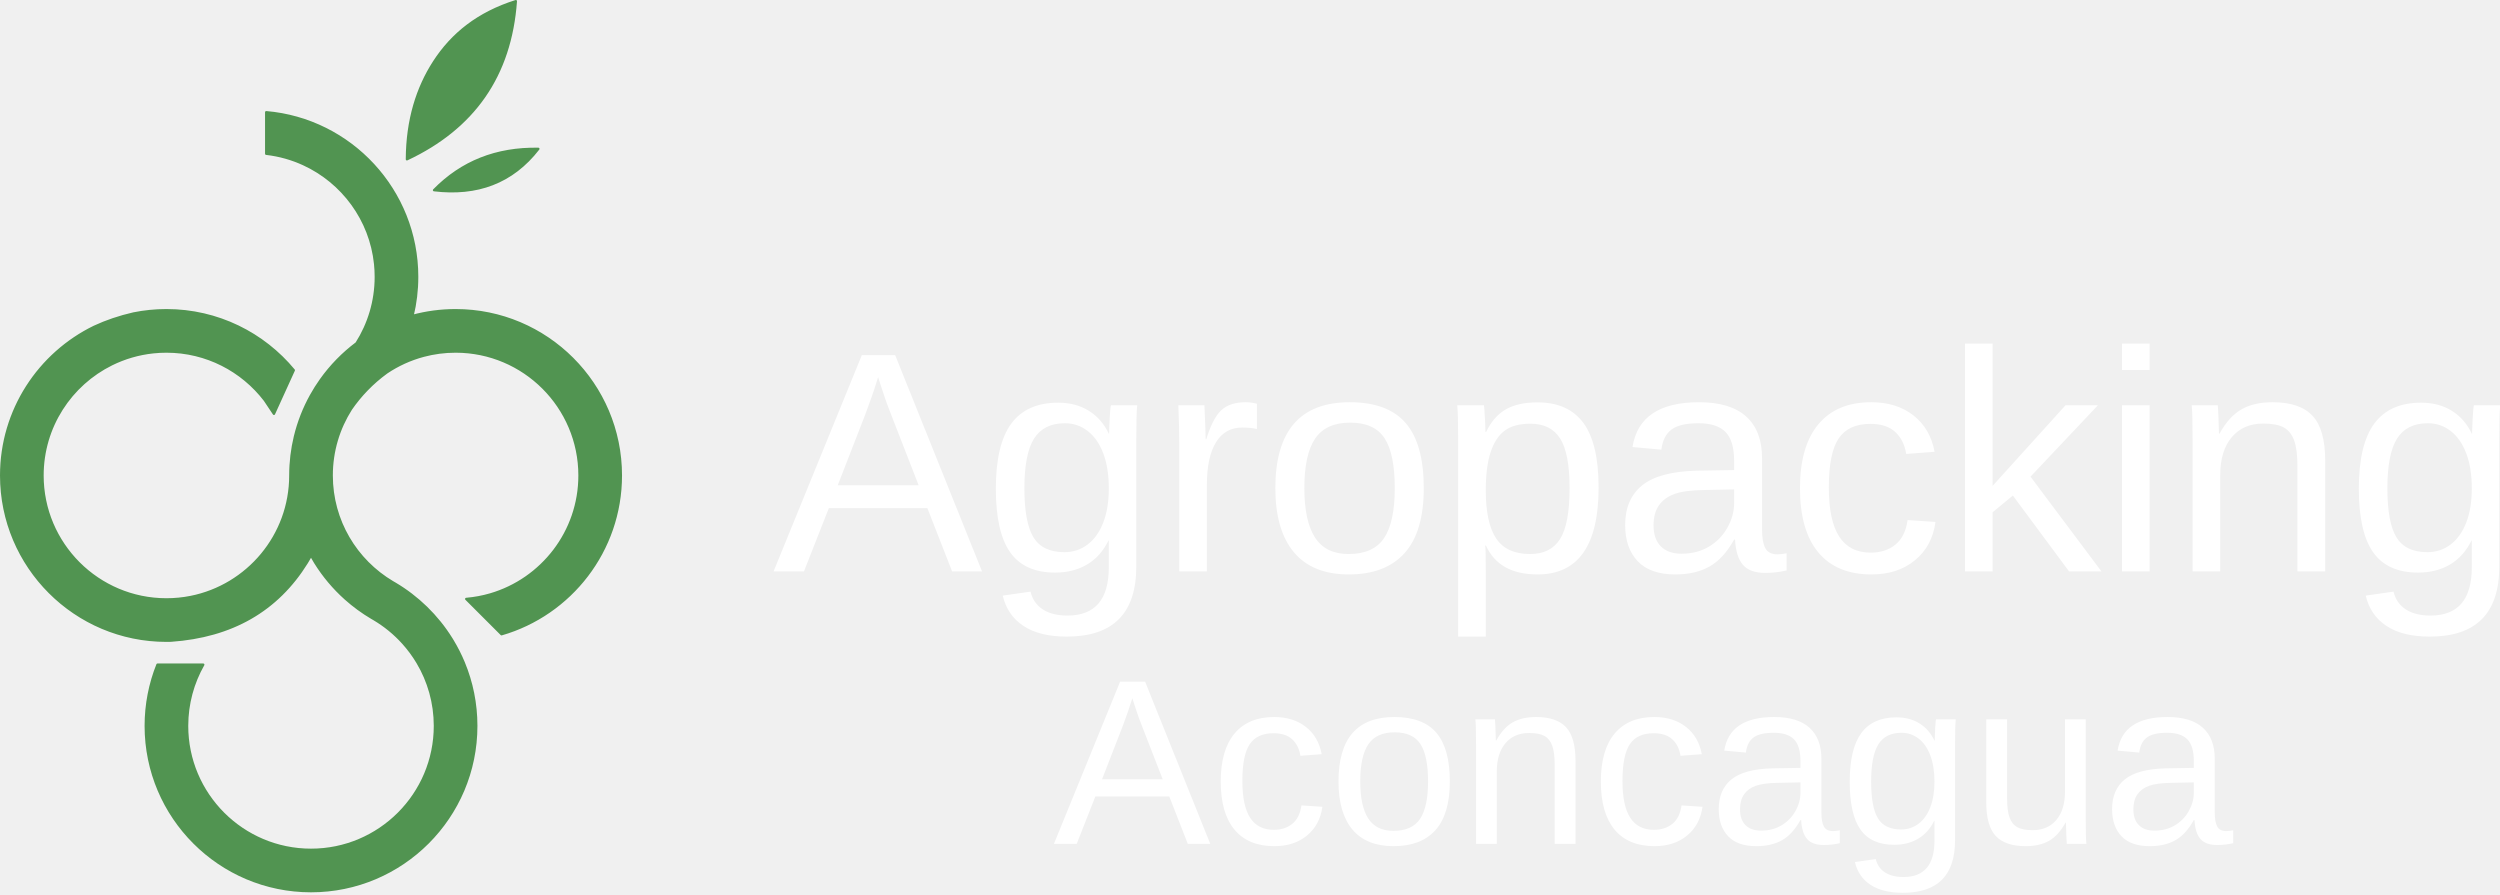
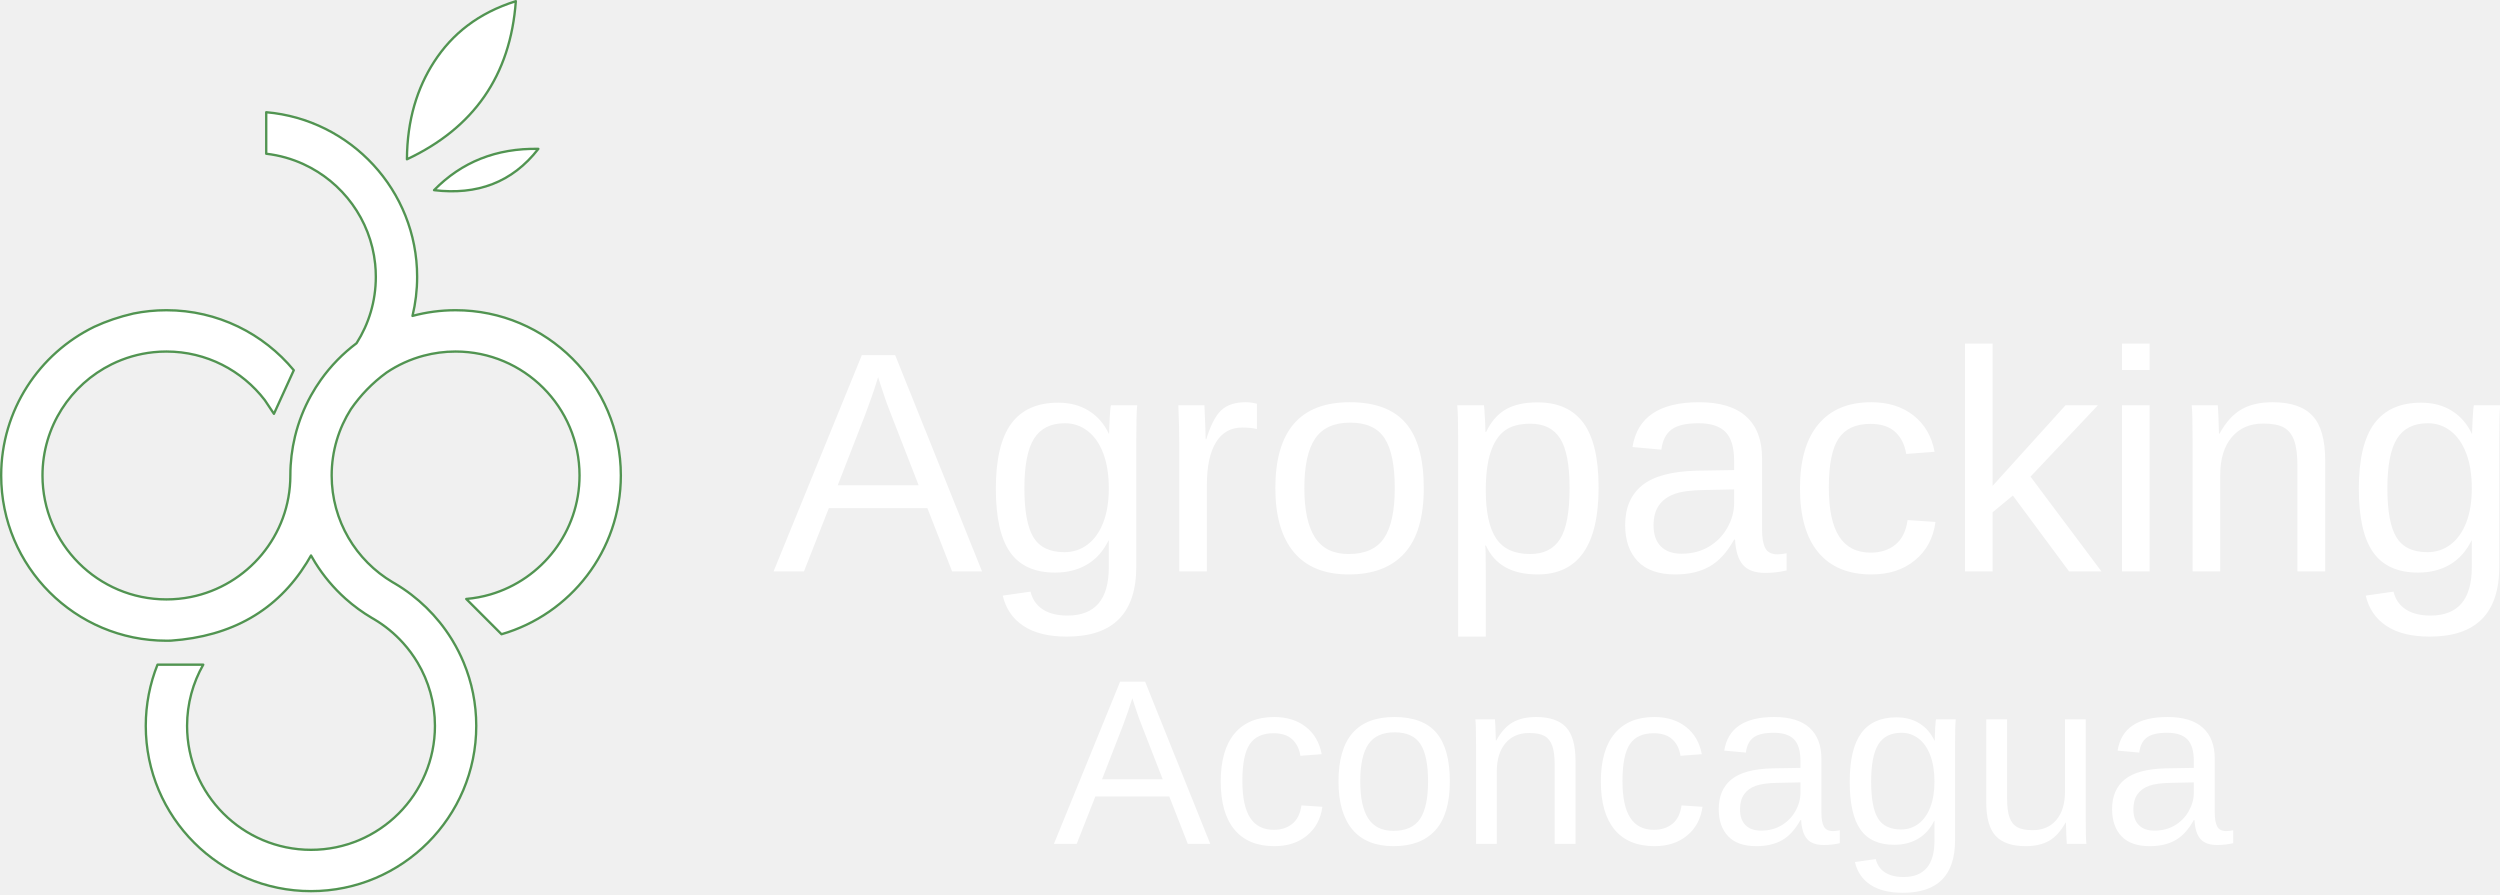
<svg xmlns="http://www.w3.org/2000/svg" width="100%" height="100%" viewBox="0 0 2651 948" version="1.1" xml:space="preserve" style="fill-rule:evenodd;clip-rule:evenodd;stroke-linecap:round;stroke-linejoin:round;stroke-miterlimit:1.5;">
  <g transform="matrix(1,0,0,1,-844.4084,-1038.4)">
    <g transform="matrix(0.717926,0,0,0.717926,554.9562,378.8661)">
      <g transform="matrix(1,0,0,1,-1606.862,68.8655)">
-         <path d="M2611.096,1085.081C2709.398,1038.925 2764,961.781 2771.925,851.54C2716.212,869.133 2677.805,899.959 2651.149,941.245C2626.389,979.595 2611.412,1026.8 2611.096,1085.081Z" style="fill:rgb(81,148,81);stroke:rgb(81,148,81);stroke-width:3.48px;" />
+         <path d="M2611.096,1085.081C2709.398,1038.925 2764,961.781 2771.925,851.54C2716.212,869.133 2677.805,899.959 2651.149,941.245C2626.389,979.595 2611.412,1026.8 2611.096,1085.081Z" style="fill:white;stroke:rgb(81,148,81);stroke-width:3.48px;" />
      </g>
      <g transform="matrix(1,0,0,1,-1606.862,68.8655)">
-         <path d="M2651.149,1130.68C2691.868,1089.081 2743.12,1068.552 2805.2,1069.676C2766.526,1119.589 2714.472,1138.28 2651.149,1130.68Z" style="fill:rgb(81,148,81);stroke:rgb(81,148,81);stroke-width:3.48px;" />
+         <path d="M2651.149,1130.68C2691.868,1089.081 2743.12,1068.552 2805.2,1069.676C2766.526,1119.589 2714.472,1138.28 2651.149,1130.68Z" style="fill:white;stroke:rgb(81,148,81);stroke-width:3.48px;" />
      </g>
      <g transform="matrix(1,0,0,1,-1606.862,68.8655)">
-         <path d="M2262.452,1796.067C2260.259,1796.125 2258.059,1796.155 2255.852,1796.155C2121.145,1796.155 2011.781,1686.79 2011.781,1552.084C2011.781,1455.542 2067.954,1372.017 2149.371,1332.438C2166.98,1324.249 2186.222,1317.695 2207.196,1312.872C2222.921,1309.686 2239.193,1308.013 2255.852,1308.013C2331.516,1308.013 2399.185,1342.518 2443.968,1396.638L2414.655,1461.028L2401.16,1440.795C2367.689,1397.174 2315.031,1369.031 2255.852,1369.031C2249.414,1369.031 2243.054,1369.364 2236.787,1370.013C2214.8,1372.293 2193.964,1378.471 2174.982,1387.844C2114.465,1417.725 2072.799,1480.077 2072.799,1552.084C2072.799,1653.114 2154.822,1735.137 2255.852,1735.137C2268.132,1735.137 2280.131,1733.925 2291.736,1731.615C2375.609,1714.917 2438.905,1640.834 2438.905,1552.084C2438.905,1532.211 2441.285,1512.89 2445.776,1494.39C2450.97,1472.99 2458.989,1452.689 2469.414,1433.905C2473.851,1425.909 2478.725,1418.188 2484.003,1410.773C2498.672,1390.165 2516.46,1371.929 2536.677,1356.757C2554.703,1328.409 2565.148,1294.777 2565.148,1258.725C2565.148,1252.28 2564.814,1245.913 2564.163,1239.639C2557.355,1174.052 2515.857,1118.706 2458.358,1092.29C2441.246,1084.428 2422.716,1079.129 2403.262,1076.885L2403.262,1015.561C2528.074,1026.304 2626.166,1131.15 2626.166,1258.725C2626.166,1278.597 2623.786,1297.918 2619.295,1316.418C2639.599,1310.937 2660.949,1308.013 2682.976,1308.013C2817.682,1308.013 2927.047,1417.377 2927.047,1552.084C2927.047,1663.258 2852.555,1757.171 2750.805,1786.59L2698.686,1734.471C2710.963,1733.425 2722.896,1731.166 2734.365,1727.813C2810.413,1705.58 2866.029,1635.276 2866.029,1552.084C2866.029,1451.054 2784.006,1369.031 2682.976,1369.031C2666.643,1369.031 2650.808,1371.174 2635.735,1375.195C2616.007,1380.458 2597.585,1388.937 2581.068,1400.035C2559.777,1415.552 2542.448,1433.711 2528.394,1454.052C2510.367,1482.4 2499.923,1516.032 2499.923,1552.084C2499.923,1619.118 2536.033,1677.784 2589.845,1709.676C2590.908,1710.306 2591.979,1710.926 2593.056,1711.535C2627.081,1731.584 2655.83,1759.649 2676.696,1793.125C2677.314,1794.117 2677.926,1795.114 2678.53,1796.115C2684.775,1806.462 2690.274,1817.31 2694.952,1828.583C2706.893,1857.356 2713.485,1888.9 2713.485,1921.972C2713.485,2056.678 2604.12,2166.043 2469.414,2166.043C2334.707,2166.043 2225.343,2056.678 2225.343,1921.972C2225.343,1890.03 2231.492,1859.513 2242.671,1831.541L2310.253,1831.541C2295.049,1858.223 2286.361,1889.091 2286.361,1921.972C2286.361,2023.002 2368.384,2105.025 2469.414,2105.025C2570.444,2105.025 2652.467,2023.002 2652.467,1921.972C2652.467,1887.869 2643.121,1855.931 2626.852,1828.583C2620.65,1818.157 2613.441,1808.397 2605.361,1799.439C2592.976,1785.709 2578.542,1773.861 2562.544,1764.38C2561.481,1763.75 2560.411,1763.13 2559.334,1762.521C2545.409,1754.316 2532.367,1744.768 2520.389,1734.056C2503.097,1718.594 2488.02,1700.707 2475.694,1680.931C2473.513,1677.433 2471.419,1673.876 2469.414,1670.263C2467.406,1673.881 2465.308,1677.443 2463.124,1680.947C2419.353,1751.373 2352.495,1789.791 2262.452,1796.067Z" style="fill:rgb(81,148,81);stroke:rgb(81,148,81);stroke-width:3.48px;" />
+         <path d="M2262.452,1796.067C2260.259,1796.125 2258.059,1796.155 2255.852,1796.155C2121.145,1796.155 2011.781,1686.79 2011.781,1552.084C2011.781,1455.542 2067.954,1372.017 2149.371,1332.438C2166.98,1324.249 2186.222,1317.695 2207.196,1312.872C2222.921,1309.686 2239.193,1308.013 2255.852,1308.013C2331.516,1308.013 2399.185,1342.518 2443.968,1396.638L2414.655,1461.028L2401.16,1440.795C2367.689,1397.174 2315.031,1369.031 2255.852,1369.031C2249.414,1369.031 2243.054,1369.364 2236.787,1370.013C2214.8,1372.293 2193.964,1378.471 2174.982,1387.844C2114.465,1417.725 2072.799,1480.077 2072.799,1552.084C2072.799,1653.114 2154.822,1735.137 2255.852,1735.137C2268.132,1735.137 2280.131,1733.925 2291.736,1731.615C2375.609,1714.917 2438.905,1640.834 2438.905,1552.084C2438.905,1532.211 2441.285,1512.89 2445.776,1494.39C2450.97,1472.99 2458.989,1452.689 2469.414,1433.905C2473.851,1425.909 2478.725,1418.188 2484.003,1410.773C2498.672,1390.165 2516.46,1371.929 2536.677,1356.757C2554.703,1328.409 2565.148,1294.777 2565.148,1258.725C2565.148,1252.28 2564.814,1245.913 2564.163,1239.639C2557.355,1174.052 2515.857,1118.706 2458.358,1092.29C2441.246,1084.428 2422.716,1079.129 2403.262,1076.885L2403.262,1015.561C2528.074,1026.304 2626.166,1131.15 2626.166,1258.725C2626.166,1278.597 2623.786,1297.918 2619.295,1316.418C2639.599,1310.937 2660.949,1308.013 2682.976,1308.013C2817.682,1308.013 2927.047,1417.377 2927.047,1552.084C2927.047,1663.258 2852.555,1757.171 2750.805,1786.59L2698.686,1734.471C2710.963,1733.425 2722.896,1731.166 2734.365,1727.813C2810.413,1705.58 2866.029,1635.276 2866.029,1552.084C2866.029,1451.054 2784.006,1369.031 2682.976,1369.031C2666.643,1369.031 2650.808,1371.174 2635.735,1375.195C2616.007,1380.458 2597.585,1388.937 2581.068,1400.035C2559.777,1415.552 2542.448,1433.711 2528.394,1454.052C2510.367,1482.4 2499.923,1516.032 2499.923,1552.084C2499.923,1619.118 2536.033,1677.784 2589.845,1709.676C2590.908,1710.306 2591.979,1710.926 2593.056,1711.535C2627.081,1731.584 2655.83,1759.649 2676.696,1793.125C2677.314,1794.117 2677.926,1795.114 2678.53,1796.115C2684.775,1806.462 2690.274,1817.31 2694.952,1828.583C2706.893,1857.356 2713.485,1888.9 2713.485,1921.972C2713.485,2056.678 2604.12,2166.043 2469.414,2166.043C2334.707,2166.043 2225.343,2056.678 2225.343,1921.972C2225.343,1890.03 2231.492,1859.513 2242.671,1831.541L2310.253,1831.541C2295.049,1858.223 2286.361,1889.091 2286.361,1921.972C2286.361,2023.002 2368.384,2105.025 2469.414,2105.025C2570.444,2105.025 2652.467,2023.002 2652.467,1921.972C2652.467,1887.869 2643.121,1855.931 2626.852,1828.583C2620.65,1818.157 2613.441,1808.397 2605.361,1799.439C2592.976,1785.709 2578.542,1773.861 2562.544,1764.38C2561.481,1763.75 2560.411,1763.13 2559.334,1762.521C2545.409,1754.316 2532.367,1744.768 2520.389,1734.056C2503.097,1718.594 2488.02,1700.707 2475.694,1680.931C2473.513,1677.433 2471.419,1673.876 2469.414,1670.263C2467.406,1673.881 2465.308,1677.443 2463.124,1680.947C2419.353,1751.373 2352.495,1789.791 2262.452,1796.067Z" style="fill:white;stroke:rgb(81,148,81);stroke-width:3.48px;" />
      </g>
    </g>
    <g transform="matrix(0.532573,0,0,0.532573,60.89272,134.9754)">
      <g transform="matrix(625.8924,0,0,625.8924,6489.633,2833.988)">
            </g>
      <text x="3010.246px" y="2833.988px" style="font-family:'ArialMT', 'Arial', sans-serif;font-size:625.892px;fill:white;">Agropacking</text>
    </g>
    <g transform="matrix(1,0,0,1,1961.501,1933.233)">
      <g transform="matrix(250,0,0,250,1250.977,0)">
            </g>
      <text x="0px" y="0px" style="font-family:'ArialMT', 'Arial', sans-serif;font-size:250px;fill:white;">Aconcagua</text>
    </g>
  </g>
</svg>
